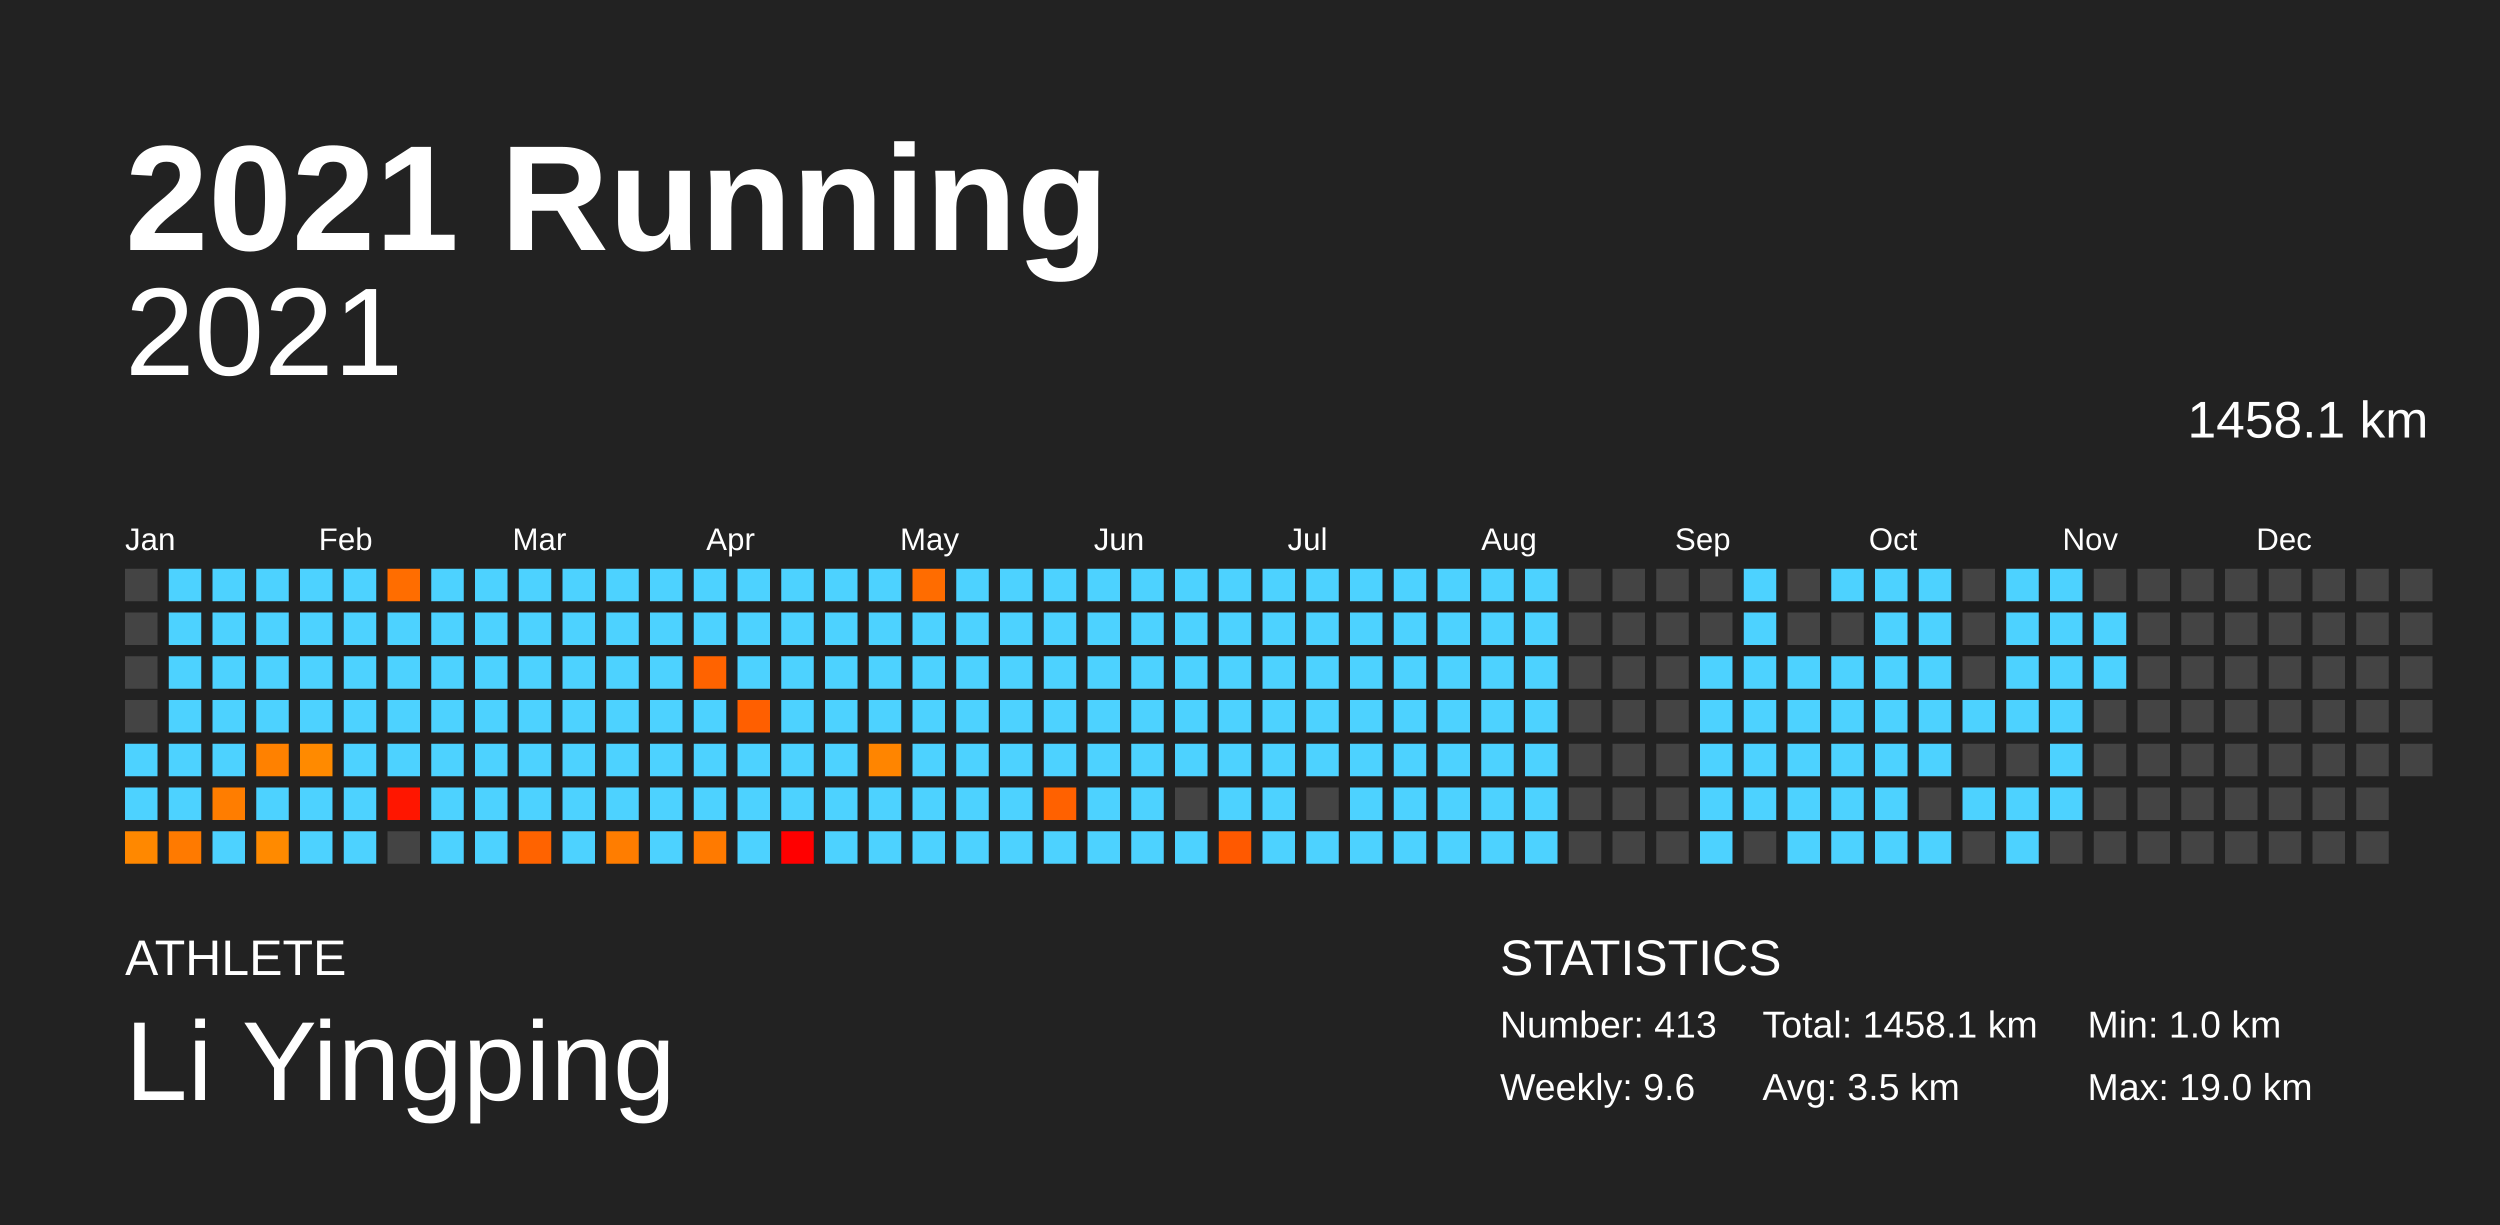
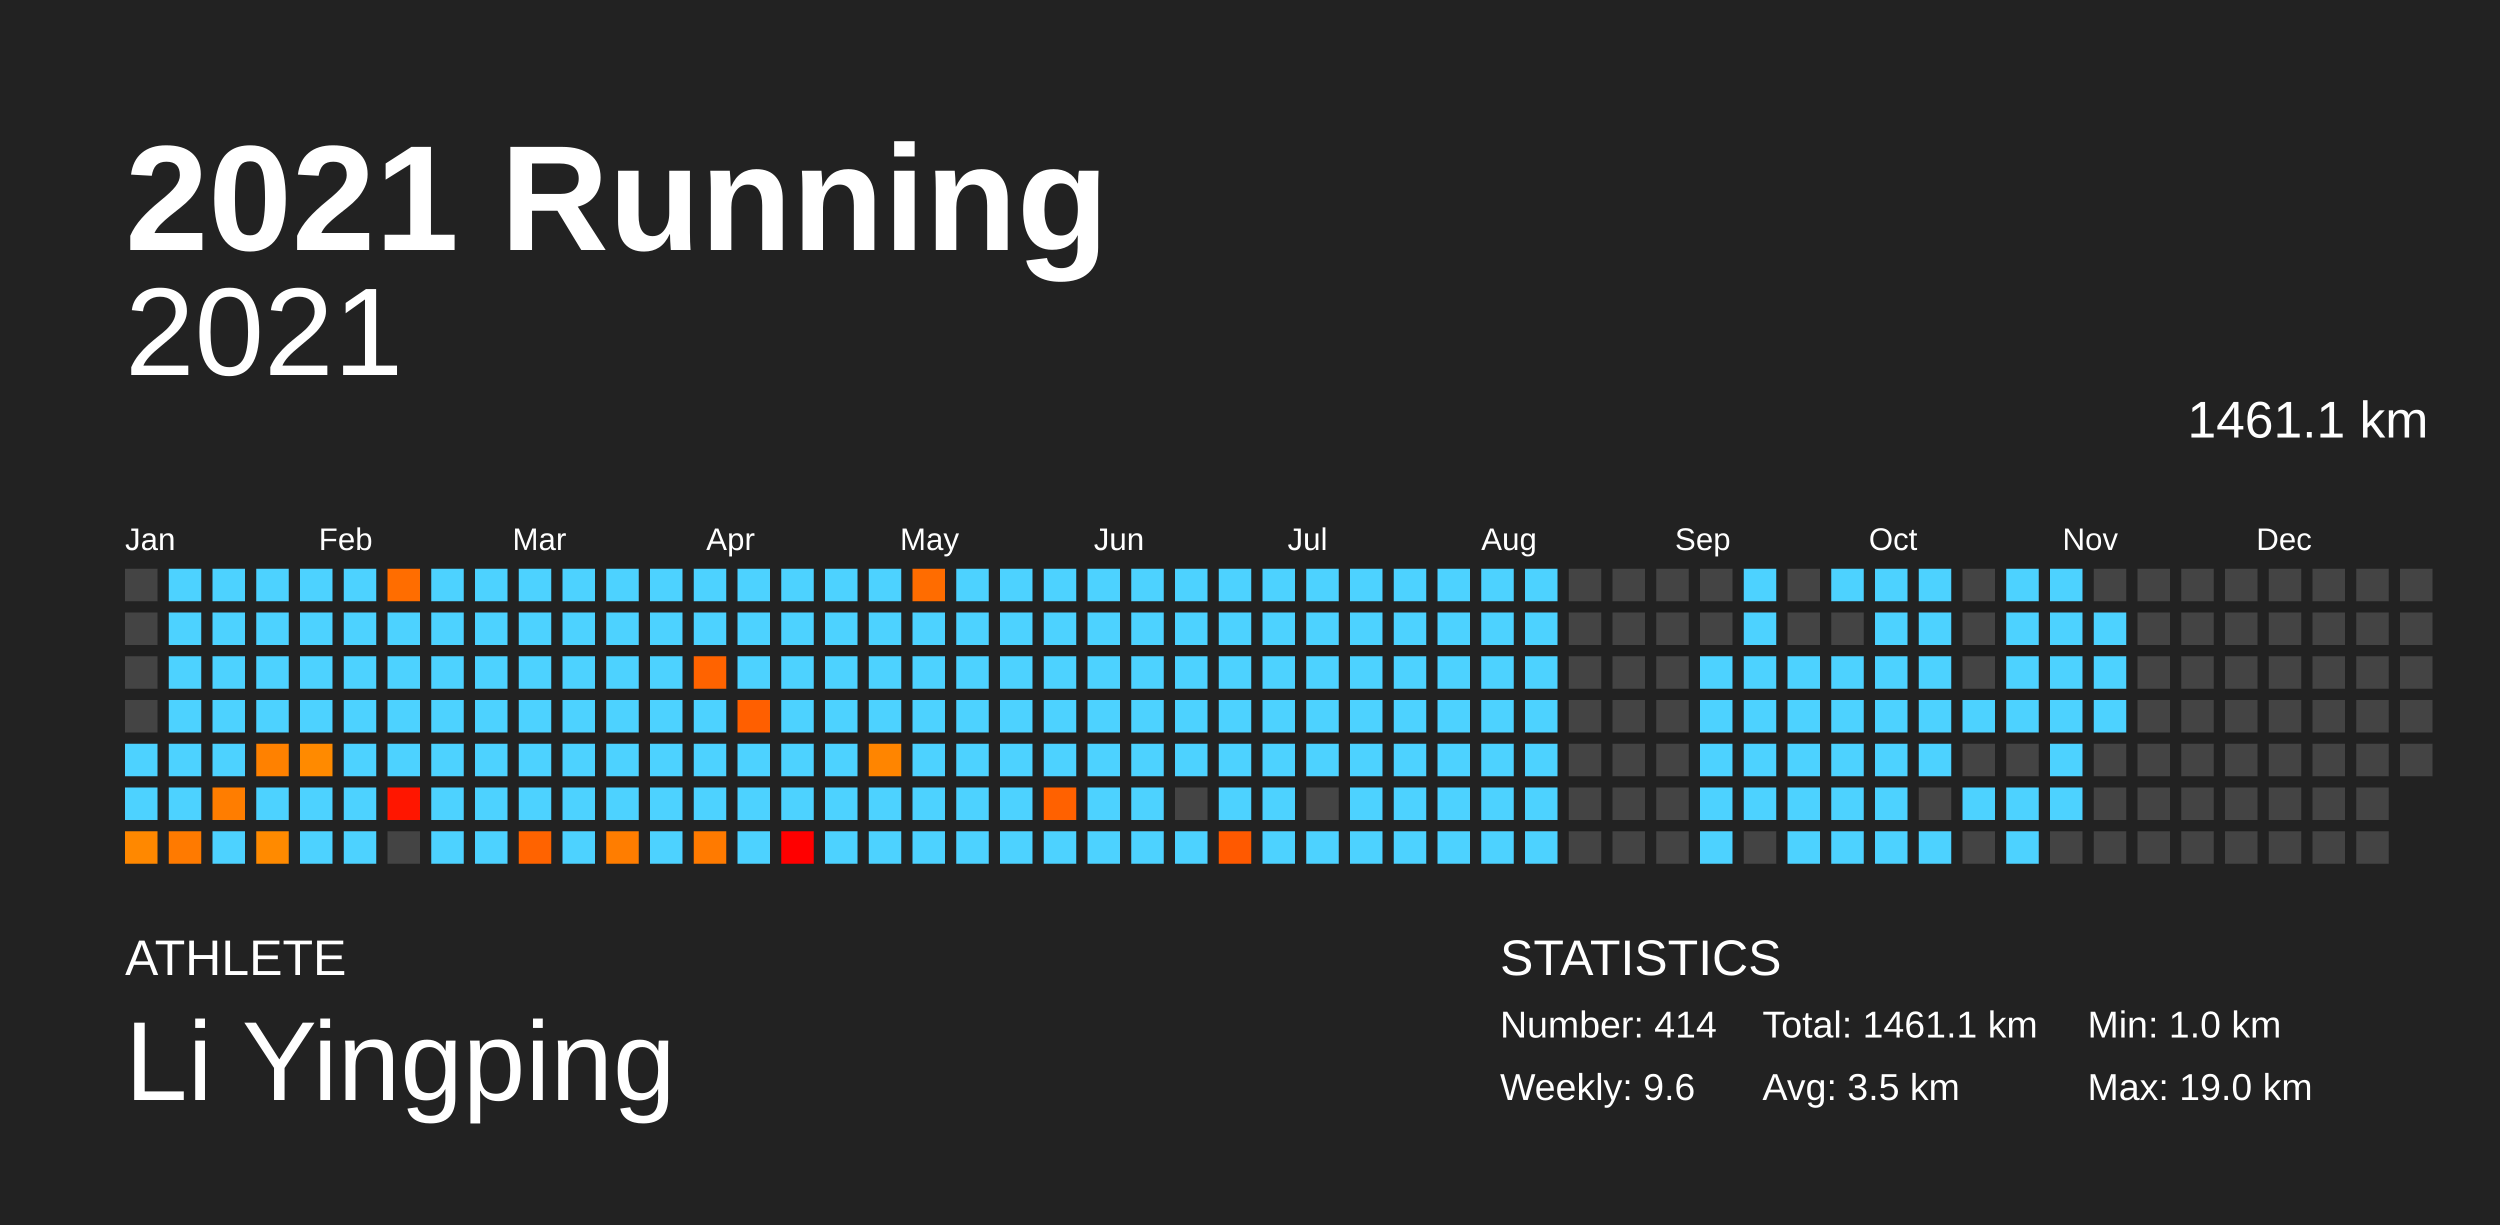
<svg xmlns="http://www.w3.org/2000/svg" baseProfile="full" height="98mm" version="1.1" viewBox="0,0,200,98" width="200mm">
  <defs />
  <rect fill="#222222" height="98" width="200" x="0" y="0" />
  <text fill="#FFFFFF" style="font-size:12px; font-family:Arial; font-weight:bold;" x="10" y="20">2021 Running</text>
  <text fill="#FFFFFF" style="font-size:4px; font-family:Arial" x="10" y="78">ATHLETE</text>
  <text fill="#FFFFFF" style="font-size:9px; font-family:Arial" x="10" y="88">Li Yingping</text>
  <text fill="#FFFFFF" style="font-size:4px; font-family:Arial" x="120" y="78">STATISTICS</text>
-   <text fill="#FFFFFF" style="font-size:3px; font-family:Arial" x="120" y="83">Number: 413</text>
+   <text fill="#FFFFFF" style="font-size:3px; font-family:Arial" x="120" y="83">Number: 414</text>
  <text fill="#FFFFFF" style="font-size:3px; font-family:Arial" x="120" y="88">Weekly: 9.6</text>
-   <text fill="#FFFFFF" style="font-size:3px; font-family:Arial" x="141" y="83">Total: 1458.1 km</text>
+   <text fill="#FFFFFF" style="font-size:3px; font-family:Arial" x="141" y="83">Total: 1461.1 km</text>
  <text fill="#FFFFFF" style="font-size:3px; font-family:Arial" x="141" y="88">Avg: 3.5 km</text>
  <text fill="#FFFFFF" style="font-size:3px; font-family:Arial" x="167" y="83">Min: 1.0 km</text>
  <text fill="#FFFFFF" style="font-size:3px; font-family:Arial" x="167" y="88">Max: 19.0 km</text>
  <text alignment-baseline="hanging" fill="#FFFFFF" style="font-size:10.0px; font-family:Arial;" x="10" y="30">2021</text>
-   <text alignment-baseline="hanging" fill="#FFFFFF" style="font-size:4.125px; font-family:Arial;" x="175" y="35">1458.1 km</text>
+   <text alignment-baseline="hanging" fill="#FFFFFF" style="font-size:4.125px; font-family:Arial;" x="175" y="35">1461.1 km</text>
  <text fill="#FFFFFF" style="font-size:2.5px; font-family:Arial" x="10.0" y="44">Jan</text>
  <text fill="#FFFFFF" style="font-size:2.5px; font-family:Arial" x="25.5" y="44">Feb</text>
  <text fill="#FFFFFF" style="font-size:2.5px; font-family:Arial" x="41.0" y="44">Mar</text>
  <text fill="#FFFFFF" style="font-size:2.5px; font-family:Arial" x="56.5" y="44">Apr</text>
  <text fill="#FFFFFF" style="font-size:2.5px; font-family:Arial" x="72.0" y="44">May</text>
  <text fill="#FFFFFF" style="font-size:2.5px; font-family:Arial" x="87.5" y="44">Jun</text>
  <text fill="#FFFFFF" style="font-size:2.5px; font-family:Arial" x="103.0" y="44">Jul</text>
  <text fill="#FFFFFF" style="font-size:2.5px; font-family:Arial" x="118.5" y="44">Aug</text>
  <text fill="#FFFFFF" style="font-size:2.5px; font-family:Arial" x="134.0" y="44">Sep</text>
  <text fill="#FFFFFF" style="font-size:2.5px; font-family:Arial" x="149.5" y="44">Oct</text>
  <text fill="#FFFFFF" style="font-size:2.5px; font-family:Arial" x="165.0" y="44">Nov</text>
  <text fill="#FFFFFF" style="font-size:2.5px; font-family:Arial" x="180.5" y="44">Dec</text>
  <rect fill="#444444" height="2.6" width="2.6" x="10.0" y="45.5" />
  <rect fill="#444444" height="2.6" width="2.6" x="10.0" y="49.0" />
  <rect fill="#444444" height="2.6" width="2.6" x="10.0" y="52.5" />
  <rect fill="#444444" height="2.6" width="2.6" x="10.0" y="56.0" />
  <rect fill="#4dd2ff" height="2.6" width="2.6" x="10.0" y="59.5" />
  <rect fill="#4dd2ff" height="2.6" width="2.6" x="10.0" y="63.0" />
  <rect fill="#ff8800" height="2.6" width="2.6" x="10.0" y="66.5" />
  <rect fill="#4dd2ff" height="2.6" width="2.6" x="13.5" y="45.5" />
  <rect fill="#4dd2ff" height="2.6" width="2.6" x="13.5" y="49.0" />
  <rect fill="#4dd2ff" height="2.6" width="2.6" x="13.5" y="52.5" />
  <rect fill="#4dd2ff" height="2.6" width="2.6" x="13.5" y="56.0" />
  <rect fill="#4dd2ff" height="2.6" width="2.6" x="13.5" y="59.5" />
  <rect fill="#4dd2ff" height="2.6" width="2.6" x="13.5" y="63.0" />
  <rect fill="#ff7a00" height="2.6" width="2.6" x="13.5" y="66.5" />
  <rect fill="#4dd2ff" height="2.6" width="2.6" x="17.0" y="45.5" />
  <rect fill="#4dd2ff" height="2.6" width="2.6" x="17.0" y="49.0" />
  <rect fill="#4dd2ff" height="2.6" width="2.6" x="17.0" y="52.5" />
  <rect fill="#4dd2ff" height="2.6" width="2.6" x="17.0" y="56.0" />
  <rect fill="#4dd2ff" height="2.6" width="2.6" x="17.0" y="59.5" />
  <rect fill="#ff7d00" height="2.6" width="2.6" x="17.0" y="63.0" />
  <rect fill="#4dd2ff" height="2.6" width="2.6" x="17.0" y="66.5" />
  <rect fill="#4dd2ff" height="2.6" width="2.6" x="20.5" y="45.5" />
  <rect fill="#4dd2ff" height="2.6" width="2.6" x="20.5" y="49.0" />
  <rect fill="#4dd2ff" height="2.6" width="2.6" x="20.5" y="52.5" />
  <rect fill="#4dd2ff" height="2.6" width="2.6" x="20.5" y="56.0" />
  <rect fill="#ff8100" height="2.6" width="2.6" x="20.5" y="59.5" />
  <rect fill="#4dd2ff" height="2.6" width="2.6" x="20.5" y="63.0" />
  <rect fill="#ff8a00" height="2.6" width="2.6" x="20.5" y="66.5" />
  <rect fill="#4dd2ff" height="2.6" width="2.6" x="24.0" y="45.5" />
  <rect fill="#4dd2ff" height="2.6" width="2.6" x="24.0" y="49.0" />
  <rect fill="#4dd2ff" height="2.6" width="2.6" x="24.0" y="52.5" />
  <rect fill="#4dd2ff" height="2.6" width="2.6" x="24.0" y="56.0" />
  <rect fill="#ff8a00" height="2.6" width="2.6" x="24.0" y="59.5" />
  <rect fill="#4dd2ff" height="2.6" width="2.6" x="24.0" y="63.0" />
  <rect fill="#4dd2ff" height="2.6" width="2.6" x="24.0" y="66.5" />
  <rect fill="#4dd2ff" height="2.6" width="2.6" x="27.5" y="45.5" />
  <rect fill="#4dd2ff" height="2.6" width="2.6" x="27.5" y="49.0" />
  <rect fill="#4dd2ff" height="2.6" width="2.6" x="27.5" y="52.5" />
  <rect fill="#4dd2ff" height="2.6" width="2.6" x="27.5" y="56.0" />
  <rect fill="#4dd2ff" height="2.6" width="2.6" x="27.5" y="59.5" />
  <rect fill="#4dd2ff" height="2.6" width="2.6" x="27.5" y="63.0" />
  <rect fill="#4dd2ff" height="2.6" width="2.6" x="27.5" y="66.5" />
  <rect fill="#ff6d00" height="2.6" width="2.6" x="31.0" y="45.5" />
  <rect fill="#4dd2ff" height="2.6" width="2.6" x="31.0" y="49.0" />
  <rect fill="#4dd2ff" height="2.6" width="2.6" x="31.0" y="52.5" />
  <rect fill="#4dd2ff" height="2.6" width="2.6" x="31.0" y="56.0" />
  <rect fill="#4dd2ff" height="2.6" width="2.6" x="31.0" y="59.5" />
  <rect fill="#ff1600" height="2.6" width="2.6" x="31.0" y="63.0" />
  <rect fill="#444444" height="2.6" width="2.6" x="31.0" y="66.5" />
  <rect fill="#4dd2ff" height="2.6" width="2.6" x="34.5" y="45.5" />
  <rect fill="#4dd2ff" height="2.6" width="2.6" x="34.5" y="49.0" />
  <rect fill="#4dd2ff" height="2.6" width="2.6" x="34.5" y="52.5" />
  <rect fill="#4dd2ff" height="2.6" width="2.6" x="34.5" y="56.0" />
  <rect fill="#4dd2ff" height="2.6" width="2.6" x="34.5" y="59.5" />
  <rect fill="#4dd2ff" height="2.6" width="2.6" x="34.5" y="63.0" />
  <rect fill="#4dd2ff" height="2.6" width="2.6" x="34.5" y="66.5" />
  <rect fill="#4dd2ff" height="2.6" width="2.6" x="38.0" y="45.5" />
  <rect fill="#4dd2ff" height="2.6" width="2.6" x="38.0" y="49.0" />
  <rect fill="#4dd2ff" height="2.6" width="2.6" x="38.0" y="52.5" />
  <rect fill="#4dd2ff" height="2.6" width="2.6" x="38.0" y="56.0" />
  <rect fill="#4dd2ff" height="2.6" width="2.6" x="38.0" y="59.5" />
  <rect fill="#4dd2ff" height="2.6" width="2.6" x="38.0" y="63.0" />
  <rect fill="#4dd2ff" height="2.6" width="2.6" x="38.0" y="66.5" />
  <rect fill="#4dd2ff" height="2.6" width="2.6" x="41.5" y="45.5" />
  <rect fill="#4dd2ff" height="2.6" width="2.6" x="41.5" y="49.0" />
  <rect fill="#4dd2ff" height="2.6" width="2.6" x="41.5" y="52.5" />
  <rect fill="#4dd2ff" height="2.6" width="2.6" x="41.5" y="56.0" />
  <rect fill="#4dd2ff" height="2.6" width="2.6" x="41.5" y="59.5" />
  <rect fill="#4dd2ff" height="2.6" width="2.6" x="41.5" y="63.0" />
  <rect fill="#ff6300" height="2.6" width="2.6" x="41.5" y="66.5" />
  <rect fill="#4dd2ff" height="2.6" width="2.6" x="45.0" y="45.5" />
  <rect fill="#4dd2ff" height="2.6" width="2.6" x="45.0" y="49.0" />
  <rect fill="#4dd2ff" height="2.6" width="2.6" x="45.0" y="52.5" />
  <rect fill="#4dd2ff" height="2.6" width="2.6" x="45.0" y="56.0" />
  <rect fill="#4dd2ff" height="2.6" width="2.6" x="45.0" y="59.5" />
  <rect fill="#4dd2ff" height="2.6" width="2.6" x="45.0" y="63.0" />
  <rect fill="#4dd2ff" height="2.6" width="2.6" x="45.0" y="66.5" />
  <rect fill="#4dd2ff" height="2.6" width="2.6" x="48.5" y="45.5" />
  <rect fill="#4dd2ff" height="2.6" width="2.6" x="48.5" y="49.0" />
  <rect fill="#4dd2ff" height="2.6" width="2.6" x="48.5" y="52.5" />
  <rect fill="#4dd2ff" height="2.6" width="2.6" x="48.5" y="56.0" />
  <rect fill="#4dd2ff" height="2.6" width="2.6" x="48.5" y="59.5" />
  <rect fill="#4dd2ff" height="2.6" width="2.6" x="48.5" y="63.0" />
  <rect fill="#ff7d00" height="2.6" width="2.6" x="48.5" y="66.5" />
  <rect fill="#4dd2ff" height="2.6" width="2.6" x="52.0" y="45.5" />
  <rect fill="#4dd2ff" height="2.6" width="2.6" x="52.0" y="49.0" />
  <rect fill="#4dd2ff" height="2.6" width="2.6" x="52.0" y="52.5" />
  <rect fill="#4dd2ff" height="2.6" width="2.6" x="52.0" y="56.0" />
  <rect fill="#4dd2ff" height="2.6" width="2.6" x="52.0" y="59.5" />
  <rect fill="#4dd2ff" height="2.6" width="2.6" x="52.0" y="63.0" />
  <rect fill="#4dd2ff" height="2.6" width="2.6" x="52.0" y="66.5" />
  <rect fill="#4dd2ff" height="2.6" width="2.6" x="55.5" y="45.5" />
  <rect fill="#4dd2ff" height="2.6" width="2.6" x="55.5" y="49.0" />
  <rect fill="#ff6300" height="2.6" width="2.6" x="55.5" y="52.5" />
  <rect fill="#4dd2ff" height="2.6" width="2.6" x="55.5" y="56.0" />
  <rect fill="#4dd2ff" height="2.6" width="2.6" x="55.5" y="59.5" />
  <rect fill="#4dd2ff" height="2.6" width="2.6" x="55.5" y="63.0" />
  <rect fill="#ff7a00" height="2.6" width="2.6" x="55.5" y="66.5" />
  <rect fill="#4dd2ff" height="2.6" width="2.6" x="59.0" y="45.5" />
  <rect fill="#4dd2ff" height="2.6" width="2.6" x="59.0" y="49.0" />
  <rect fill="#4dd2ff" height="2.6" width="2.6" x="59.0" y="52.5" />
  <rect fill="#ff5f00" height="2.6" width="2.6" x="59.0" y="56.0" />
  <rect fill="#4dd2ff" height="2.6" width="2.6" x="59.0" y="59.5" />
  <rect fill="#4dd2ff" height="2.6" width="2.6" x="59.0" y="63.0" />
  <rect fill="#4dd2ff" height="2.6" width="2.6" x="59.0" y="66.5" />
  <rect fill="#4dd2ff" height="2.6" width="2.6" x="62.5" y="45.5" />
  <rect fill="#4dd2ff" height="2.6" width="2.6" x="62.5" y="49.0" />
  <rect fill="#4dd2ff" height="2.6" width="2.6" x="62.5" y="52.5" />
  <rect fill="#4dd2ff" height="2.6" width="2.6" x="62.5" y="56.0" />
  <rect fill="#4dd2ff" height="2.6" width="2.6" x="62.5" y="59.5" />
  <rect fill="#4dd2ff" height="2.6" width="2.6" x="62.5" y="63.0" />
  <rect fill="red" height="2.6" width="2.6" x="62.5" y="66.5" />
  <rect fill="#4dd2ff" height="2.6" width="2.6" x="66.0" y="45.5" />
  <rect fill="#4dd2ff" height="2.6" width="2.6" x="66.0" y="49.0" />
  <rect fill="#4dd2ff" height="2.6" width="2.6" x="66.0" y="52.5" />
  <rect fill="#4dd2ff" height="2.6" width="2.6" x="66.0" y="56.0" />
  <rect fill="#4dd2ff" height="2.6" width="2.6" x="66.0" y="59.5" />
  <rect fill="#4dd2ff" height="2.6" width="2.6" x="66.0" y="63.0" />
  <rect fill="#4dd2ff" height="2.6" width="2.6" x="66.0" y="66.5" />
  <rect fill="#4dd2ff" height="2.6" width="2.6" x="69.5" y="45.5" />
  <rect fill="#4dd2ff" height="2.6" width="2.6" x="69.5" y="49.0" />
  <rect fill="#4dd2ff" height="2.6" width="2.6" x="69.5" y="52.5" />
  <rect fill="#4dd2ff" height="2.6" width="2.6" x="69.5" y="56.0" />
  <rect fill="#ff8500" height="2.6" width="2.6" x="69.5" y="59.5" />
  <rect fill="#4dd2ff" height="2.6" width="2.6" x="69.5" y="63.0" />
  <rect fill="#4dd2ff" height="2.6" width="2.6" x="69.5" y="66.5" />
  <rect fill="#ff6c00" height="2.6" width="2.6" x="73.0" y="45.5" />
  <rect fill="#4dd2ff" height="2.6" width="2.6" x="73.0" y="49.0" />
  <rect fill="#4dd2ff" height="2.6" width="2.6" x="73.0" y="52.5" />
  <rect fill="#4dd2ff" height="2.6" width="2.6" x="73.0" y="56.0" />
  <rect fill="#4dd2ff" height="2.6" width="2.6" x="73.0" y="59.5" />
  <rect fill="#4dd2ff" height="2.6" width="2.6" x="73.0" y="63.0" />
  <rect fill="#4dd2ff" height="2.6" width="2.6" x="73.0" y="66.5" />
  <rect fill="#4dd2ff" height="2.6" width="2.6" x="76.5" y="45.5" />
  <rect fill="#4dd2ff" height="2.6" width="2.6" x="76.5" y="49.0" />
  <rect fill="#4dd2ff" height="2.6" width="2.6" x="76.5" y="52.5" />
  <rect fill="#4dd2ff" height="2.6" width="2.6" x="76.5" y="56.0" />
  <rect fill="#4dd2ff" height="2.6" width="2.6" x="76.5" y="59.5" />
  <rect fill="#4dd2ff" height="2.6" width="2.6" x="76.5" y="63.0" />
  <rect fill="#4dd2ff" height="2.6" width="2.6" x="76.5" y="66.5" />
  <rect fill="#4dd2ff" height="2.6" width="2.6" x="80.0" y="45.5" />
  <rect fill="#4dd2ff" height="2.6" width="2.6" x="80.0" y="49.0" />
  <rect fill="#4dd2ff" height="2.6" width="2.6" x="80.0" y="52.5" />
  <rect fill="#4dd2ff" height="2.6" width="2.6" x="80.0" y="56.0" />
  <rect fill="#4dd2ff" height="2.6" width="2.6" x="80.0" y="59.5" />
  <rect fill="#4dd2ff" height="2.6" width="2.6" x="80.0" y="63.0" />
  <rect fill="#4dd2ff" height="2.6" width="2.6" x="80.0" y="66.5" />
  <rect fill="#4dd2ff" height="2.6" width="2.6" x="83.5" y="45.5" />
  <rect fill="#4dd2ff" height="2.6" width="2.6" x="83.5" y="49.0" />
  <rect fill="#4dd2ff" height="2.6" width="2.6" x="83.5" y="52.5" />
  <rect fill="#4dd2ff" height="2.6" width="2.6" x="83.5" y="56.0" />
  <rect fill="#4dd2ff" height="2.6" width="2.6" x="83.5" y="59.5" />
  <rect fill="#ff6100" height="2.6" width="2.6" x="83.5" y="63.0" />
  <rect fill="#4dd2ff" height="2.6" width="2.6" x="83.5" y="66.5" />
  <rect fill="#4dd2ff" height="2.6" width="2.6" x="87.0" y="45.5" />
  <rect fill="#4dd2ff" height="2.6" width="2.6" x="87.0" y="49.0" />
  <rect fill="#4dd2ff" height="2.6" width="2.6" x="87.0" y="52.5" />
  <rect fill="#4dd2ff" height="2.6" width="2.6" x="87.0" y="56.0" />
  <rect fill="#4dd2ff" height="2.6" width="2.6" x="87.0" y="59.5" />
  <rect fill="#4dd2ff" height="2.6" width="2.6" x="87.0" y="63.0" />
  <rect fill="#4dd2ff" height="2.6" width="2.6" x="87.0" y="66.5" />
  <rect fill="#4dd2ff" height="2.6" width="2.6" x="90.5" y="45.5" />
  <rect fill="#4dd2ff" height="2.6" width="2.6" x="90.5" y="49.0" />
  <rect fill="#4dd2ff" height="2.6" width="2.6" x="90.5" y="52.5" />
  <rect fill="#4dd2ff" height="2.6" width="2.6" x="90.5" y="56.0" />
  <rect fill="#4dd2ff" height="2.6" width="2.6" x="90.5" y="59.5" />
  <rect fill="#4dd2ff" height="2.6" width="2.6" x="90.5" y="63.0" />
  <rect fill="#4dd2ff" height="2.6" width="2.6" x="90.5" y="66.5" />
  <rect fill="#4dd2ff" height="2.6" width="2.6" x="94.0" y="45.5" />
  <rect fill="#4dd2ff" height="2.6" width="2.6" x="94.0" y="49.0" />
  <rect fill="#4dd2ff" height="2.6" width="2.6" x="94.0" y="52.5" />
  <rect fill="#4dd2ff" height="2.6" width="2.6" x="94.0" y="56.0" />
  <rect fill="#4dd2ff" height="2.6" width="2.6" x="94.0" y="59.5" />
  <rect fill="#444444" height="2.6" width="2.6" x="94.0" y="63.0" />
  <rect fill="#4dd2ff" height="2.6" width="2.6" x="94.0" y="66.5" />
  <rect fill="#4dd2ff" height="2.6" width="2.6" x="97.5" y="45.5" />
  <rect fill="#4dd2ff" height="2.6" width="2.6" x="97.5" y="49.0" />
  <rect fill="#4dd2ff" height="2.6" width="2.6" x="97.5" y="52.5" />
  <rect fill="#4dd2ff" height="2.6" width="2.6" x="97.5" y="56.0" />
  <rect fill="#4dd2ff" height="2.6" width="2.6" x="97.5" y="59.5" />
  <rect fill="#4dd2ff" height="2.6" width="2.6" x="97.5" y="63.0" />
  <rect fill="#ff5900" height="2.6" width="2.6" x="97.5" y="66.5" />
  <rect fill="#4dd2ff" height="2.6" width="2.6" x="101.0" y="45.5" />
  <rect fill="#4dd2ff" height="2.6" width="2.6" x="101.0" y="49.0" />
  <rect fill="#4dd2ff" height="2.6" width="2.6" x="101.0" y="52.5" />
  <rect fill="#4dd2ff" height="2.6" width="2.6" x="101.0" y="56.0" />
  <rect fill="#4dd2ff" height="2.6" width="2.6" x="101.0" y="59.5" />
  <rect fill="#4dd2ff" height="2.6" width="2.6" x="101.0" y="63.0" />
  <rect fill="#4dd2ff" height="2.6" width="2.6" x="101.0" y="66.5" />
  <rect fill="#4dd2ff" height="2.6" width="2.6" x="104.5" y="45.5" />
  <rect fill="#4dd2ff" height="2.6" width="2.6" x="104.5" y="49.0" />
  <rect fill="#4dd2ff" height="2.6" width="2.6" x="104.5" y="52.5" />
  <rect fill="#4dd2ff" height="2.6" width="2.6" x="104.5" y="56.0" />
  <rect fill="#4dd2ff" height="2.6" width="2.6" x="104.5" y="59.5" />
  <rect fill="#444444" height="2.6" width="2.6" x="104.5" y="63.0" />
  <rect fill="#4dd2ff" height="2.6" width="2.6" x="104.5" y="66.5" />
  <rect fill="#4dd2ff" height="2.6" width="2.6" x="108.0" y="45.5" />
  <rect fill="#4dd2ff" height="2.6" width="2.6" x="108.0" y="49.0" />
  <rect fill="#4dd2ff" height="2.6" width="2.6" x="108.0" y="52.5" />
  <rect fill="#4dd2ff" height="2.6" width="2.6" x="108.0" y="56.0" />
  <rect fill="#4dd2ff" height="2.6" width="2.6" x="108.0" y="59.5" />
  <rect fill="#4dd2ff" height="2.6" width="2.6" x="108.0" y="63.0" />
  <rect fill="#4dd2ff" height="2.6" width="2.6" x="108.0" y="66.5" />
  <rect fill="#4dd2ff" height="2.6" width="2.6" x="111.5" y="45.5" />
  <rect fill="#4dd2ff" height="2.6" width="2.6" x="111.5" y="49.0" />
  <rect fill="#4dd2ff" height="2.6" width="2.6" x="111.5" y="52.5" />
  <rect fill="#4dd2ff" height="2.6" width="2.6" x="111.5" y="56.0" />
  <rect fill="#4dd2ff" height="2.6" width="2.6" x="111.5" y="59.5" />
  <rect fill="#4dd2ff" height="2.6" width="2.6" x="111.5" y="63.0" />
  <rect fill="#4dd2ff" height="2.6" width="2.6" x="111.5" y="66.5" />
  <rect fill="#4dd2ff" height="2.6" width="2.6" x="115.0" y="45.5" />
  <rect fill="#4dd2ff" height="2.6" width="2.6" x="115.0" y="49.0" />
  <rect fill="#4dd2ff" height="2.6" width="2.6" x="115.0" y="52.5" />
  <rect fill="#4dd2ff" height="2.6" width="2.6" x="115.0" y="56.0" />
  <rect fill="#4dd2ff" height="2.6" width="2.6" x="115.0" y="59.5" />
  <rect fill="#4dd2ff" height="2.6" width="2.6" x="115.0" y="63.0" />
  <rect fill="#4dd2ff" height="2.6" width="2.6" x="115.0" y="66.5" />
  <rect fill="#4dd2ff" height="2.6" width="2.6" x="118.5" y="45.5" />
  <rect fill="#4dd2ff" height="2.6" width="2.6" x="118.5" y="49.0" />
  <rect fill="#4dd2ff" height="2.6" width="2.6" x="118.5" y="52.5" />
  <rect fill="#4dd2ff" height="2.6" width="2.6" x="118.5" y="56.0" />
  <rect fill="#4dd2ff" height="2.6" width="2.6" x="118.5" y="59.5" />
  <rect fill="#4dd2ff" height="2.6" width="2.6" x="118.5" y="63.0" />
  <rect fill="#4dd2ff" height="2.6" width="2.6" x="118.5" y="66.5" />
  <rect fill="#4dd2ff" height="2.6" width="2.6" x="122.0" y="45.5" />
  <rect fill="#4dd2ff" height="2.6" width="2.6" x="122.0" y="49.0" />
  <rect fill="#4dd2ff" height="2.6" width="2.6" x="122.0" y="52.5" />
  <rect fill="#4dd2ff" height="2.6" width="2.6" x="122.0" y="56.0" />
  <rect fill="#4dd2ff" height="2.6" width="2.6" x="122.0" y="59.5" />
  <rect fill="#4dd2ff" height="2.6" width="2.6" x="122.0" y="63.0" />
  <rect fill="#4dd2ff" height="2.6" width="2.6" x="122.0" y="66.5" />
  <rect fill="#444444" height="2.6" width="2.6" x="125.5" y="45.5" />
  <rect fill="#444444" height="2.6" width="2.6" x="125.5" y="49.0" />
  <rect fill="#444444" height="2.6" width="2.6" x="125.5" y="52.5" />
  <rect fill="#444444" height="2.6" width="2.6" x="125.5" y="56.0" />
  <rect fill="#444444" height="2.6" width="2.6" x="125.5" y="59.5" />
  <rect fill="#444444" height="2.6" width="2.6" x="125.5" y="63.0" />
  <rect fill="#444444" height="2.6" width="2.6" x="125.5" y="66.5" />
  <rect fill="#444444" height="2.6" width="2.6" x="129.0" y="45.5" />
  <rect fill="#444444" height="2.6" width="2.6" x="129.0" y="49.0" />
  <rect fill="#444444" height="2.6" width="2.6" x="129.0" y="52.5" />
  <rect fill="#444444" height="2.6" width="2.6" x="129.0" y="56.0" />
  <rect fill="#444444" height="2.6" width="2.6" x="129.0" y="59.5" />
  <rect fill="#444444" height="2.6" width="2.6" x="129.0" y="63.0" />
  <rect fill="#444444" height="2.6" width="2.6" x="129.0" y="66.5" />
  <rect fill="#444444" height="2.6" width="2.6" x="132.5" y="45.5" />
  <rect fill="#444444" height="2.6" width="2.6" x="132.5" y="49.0" />
  <rect fill="#444444" height="2.6" width="2.6" x="132.5" y="52.5" />
  <rect fill="#444444" height="2.6" width="2.6" x="132.5" y="56.0" />
  <rect fill="#444444" height="2.6" width="2.6" x="132.5" y="59.5" />
  <rect fill="#444444" height="2.6" width="2.6" x="132.5" y="63.0" />
  <rect fill="#444444" height="2.6" width="2.6" x="132.5" y="66.5" />
  <rect fill="#444444" height="2.6" width="2.6" x="136.0" y="45.5" />
  <rect fill="#444444" height="2.6" width="2.6" x="136.0" y="49.0" />
  <rect fill="#4dd2ff" height="2.6" width="2.6" x="136.0" y="52.5" />
  <rect fill="#4dd2ff" height="2.6" width="2.6" x="136.0" y="56.0" />
  <rect fill="#4dd2ff" height="2.6" width="2.6" x="136.0" y="59.5" />
  <rect fill="#4dd2ff" height="2.6" width="2.6" x="136.0" y="63.0" />
  <rect fill="#4dd2ff" height="2.6" width="2.6" x="136.0" y="66.5" />
  <rect fill="#4dd2ff" height="2.6" width="2.6" x="139.5" y="45.5" />
  <rect fill="#4dd2ff" height="2.6" width="2.6" x="139.5" y="49.0" />
  <rect fill="#4dd2ff" height="2.6" width="2.6" x="139.5" y="52.5" />
  <rect fill="#4dd2ff" height="2.6" width="2.6" x="139.5" y="56.0" />
  <rect fill="#4dd2ff" height="2.6" width="2.6" x="139.5" y="59.5" />
  <rect fill="#4dd2ff" height="2.6" width="2.6" x="139.5" y="63.0" />
  <rect fill="#444444" height="2.6" width="2.6" x="139.5" y="66.5" />
  <rect fill="#444444" height="2.6" width="2.6" x="143.0" y="45.5" />
  <rect fill="#444444" height="2.6" width="2.6" x="143.0" y="49.0" />
  <rect fill="#4dd2ff" height="2.6" width="2.6" x="143.0" y="52.5" />
  <rect fill="#4dd2ff" height="2.6" width="2.6" x="143.0" y="56.0" />
  <rect fill="#4dd2ff" height="2.6" width="2.6" x="143.0" y="59.5" />
  <rect fill="#4dd2ff" height="2.6" width="2.6" x="143.0" y="63.0" />
  <rect fill="#4dd2ff" height="2.6" width="2.6" x="143.0" y="66.5" />
  <rect fill="#4dd2ff" height="2.6" width="2.6" x="146.5" y="45.5" />
  <rect fill="#444444" height="2.6" width="2.6" x="146.5" y="49.0" />
  <rect fill="#4dd2ff" height="2.6" width="2.6" x="146.5" y="52.5" />
  <rect fill="#4dd2ff" height="2.6" width="2.6" x="146.5" y="56.0" />
  <rect fill="#4dd2ff" height="2.6" width="2.6" x="146.5" y="59.5" />
  <rect fill="#4dd2ff" height="2.6" width="2.6" x="146.5" y="63.0" />
  <rect fill="#4dd2ff" height="2.6" width="2.6" x="146.5" y="66.5" />
  <rect fill="#4dd2ff" height="2.6" width="2.6" x="150.0" y="45.5" />
  <rect fill="#4dd2ff" height="2.6" width="2.6" x="150.0" y="49.0" />
  <rect fill="#4dd2ff" height="2.6" width="2.6" x="150.0" y="52.5" />
  <rect fill="#4dd2ff" height="2.6" width="2.6" x="150.0" y="56.0" />
  <rect fill="#4dd2ff" height="2.6" width="2.6" x="150.0" y="59.5" />
  <rect fill="#4dd2ff" height="2.6" width="2.6" x="150.0" y="63.0" />
  <rect fill="#4dd2ff" height="2.6" width="2.6" x="150.0" y="66.5" />
  <rect fill="#4dd2ff" height="2.6" width="2.6" x="153.5" y="45.5" />
  <rect fill="#4dd2ff" height="2.6" width="2.6" x="153.5" y="49.0" />
  <rect fill="#4dd2ff" height="2.6" width="2.6" x="153.5" y="52.5" />
  <rect fill="#4dd2ff" height="2.6" width="2.6" x="153.5" y="56.0" />
  <rect fill="#4dd2ff" height="2.6" width="2.6" x="153.5" y="59.5" />
  <rect fill="#444444" height="2.6" width="2.6" x="153.5" y="63.0" />
  <rect fill="#4dd2ff" height="2.6" width="2.6" x="153.5" y="66.5" />
  <rect fill="#444444" height="2.6" width="2.6" x="157.0" y="45.5" />
  <rect fill="#444444" height="2.6" width="2.6" x="157.0" y="49.0" />
  <rect fill="#444444" height="2.6" width="2.6" x="157.0" y="52.5" />
  <rect fill="#4dd2ff" height="2.6" width="2.6" x="157.0" y="56.0" />
  <rect fill="#444444" height="2.6" width="2.6" x="157.0" y="59.5" />
  <rect fill="#4dd2ff" height="2.6" width="2.6" x="157.0" y="63.0" />
  <rect fill="#444444" height="2.6" width="2.6" x="157.0" y="66.5" />
  <rect fill="#4dd2ff" height="2.6" width="2.6" x="160.5" y="45.5" />
  <rect fill="#4dd2ff" height="2.6" width="2.6" x="160.5" y="49.0" />
  <rect fill="#4dd2ff" height="2.6" width="2.6" x="160.5" y="52.5" />
  <rect fill="#4dd2ff" height="2.6" width="2.6" x="160.5" y="56.0" />
  <rect fill="#444444" height="2.6" width="2.6" x="160.5" y="59.5" />
  <rect fill="#4dd2ff" height="2.6" width="2.6" x="160.5" y="63.0" />
  <rect fill="#4dd2ff" height="2.6" width="2.6" x="160.5" y="66.5" />
  <rect fill="#4dd2ff" height="2.6" width="2.6" x="164.0" y="45.5" />
  <rect fill="#4dd2ff" height="2.6" width="2.6" x="164.0" y="49.0" />
  <rect fill="#4dd2ff" height="2.6" width="2.6" x="164.0" y="52.5" />
  <rect fill="#4dd2ff" height="2.6" width="2.6" x="164.0" y="56.0" />
  <rect fill="#4dd2ff" height="2.6" width="2.6" x="164.0" y="59.5" />
  <rect fill="#4dd2ff" height="2.6" width="2.6" x="164.0" y="63.0" />
  <rect fill="#444444" height="2.6" width="2.6" x="164.0" y="66.5" />
  <rect fill="#444444" height="2.6" width="2.6" x="167.5" y="45.5" />
  <rect fill="#4dd2ff" height="2.6" width="2.6" x="167.5" y="49.0" />
  <rect fill="#4dd2ff" height="2.6" width="2.6" x="167.5" y="52.5" />
-   <rect fill="#444444" height="2.6" width="2.6" x="167.5" y="56.0" />
+   <rect fill="#4dd2ff" height="2.6" width="2.6" x="167.5" y="56.0" />
  <rect fill="#444444" height="2.6" width="2.6" x="167.5" y="59.5" />
  <rect fill="#444444" height="2.6" width="2.6" x="167.5" y="63.0" />
  <rect fill="#444444" height="2.6" width="2.6" x="167.5" y="66.5" />
  <rect fill="#444444" height="2.6" width="2.6" x="171.0" y="45.5" />
  <rect fill="#444444" height="2.6" width="2.6" x="171.0" y="49.0" />
  <rect fill="#444444" height="2.6" width="2.6" x="171.0" y="52.5" />
  <rect fill="#444444" height="2.6" width="2.6" x="171.0" y="56.0" />
  <rect fill="#444444" height="2.6" width="2.6" x="171.0" y="59.5" />
  <rect fill="#444444" height="2.6" width="2.6" x="171.0" y="63.0" />
  <rect fill="#444444" height="2.6" width="2.6" x="171.0" y="66.5" />
  <rect fill="#444444" height="2.6" width="2.6" x="174.5" y="45.5" />
  <rect fill="#444444" height="2.6" width="2.6" x="174.5" y="49.0" />
  <rect fill="#444444" height="2.6" width="2.6" x="174.5" y="52.5" />
  <rect fill="#444444" height="2.6" width="2.6" x="174.5" y="56.0" />
  <rect fill="#444444" height="2.6" width="2.6" x="174.5" y="59.5" />
  <rect fill="#444444" height="2.6" width="2.6" x="174.5" y="63.0" />
  <rect fill="#444444" height="2.6" width="2.6" x="174.5" y="66.5" />
  <rect fill="#444444" height="2.6" width="2.6" x="178.0" y="45.5" />
  <rect fill="#444444" height="2.6" width="2.6" x="178.0" y="49.0" />
  <rect fill="#444444" height="2.6" width="2.6" x="178.0" y="52.5" />
  <rect fill="#444444" height="2.6" width="2.6" x="178.0" y="56.0" />
  <rect fill="#444444" height="2.6" width="2.6" x="178.0" y="59.5" />
  <rect fill="#444444" height="2.6" width="2.6" x="178.0" y="63.0" />
  <rect fill="#444444" height="2.6" width="2.6" x="178.0" y="66.5" />
  <rect fill="#444444" height="2.6" width="2.6" x="181.5" y="45.5" />
  <rect fill="#444444" height="2.6" width="2.6" x="181.5" y="49.0" />
  <rect fill="#444444" height="2.6" width="2.6" x="181.5" y="52.5" />
  <rect fill="#444444" height="2.6" width="2.6" x="181.5" y="56.0" />
  <rect fill="#444444" height="2.6" width="2.6" x="181.5" y="59.5" />
  <rect fill="#444444" height="2.6" width="2.6" x="181.5" y="63.0" />
  <rect fill="#444444" height="2.6" width="2.6" x="181.5" y="66.5" />
  <rect fill="#444444" height="2.6" width="2.6" x="185.0" y="45.5" />
  <rect fill="#444444" height="2.6" width="2.6" x="185.0" y="49.0" />
  <rect fill="#444444" height="2.6" width="2.6" x="185.0" y="52.5" />
  <rect fill="#444444" height="2.6" width="2.6" x="185.0" y="56.0" />
  <rect fill="#444444" height="2.6" width="2.6" x="185.0" y="59.5" />
  <rect fill="#444444" height="2.6" width="2.6" x="185.0" y="63.0" />
  <rect fill="#444444" height="2.6" width="2.6" x="185.0" y="66.5" />
  <rect fill="#444444" height="2.6" width="2.6" x="188.5" y="45.5" />
  <rect fill="#444444" height="2.6" width="2.6" x="188.5" y="49.0" />
  <rect fill="#444444" height="2.6" width="2.6" x="188.5" y="52.5" />
  <rect fill="#444444" height="2.6" width="2.6" x="188.5" y="56.0" />
  <rect fill="#444444" height="2.6" width="2.6" x="188.5" y="59.5" />
  <rect fill="#444444" height="2.6" width="2.6" x="188.5" y="63.0" />
  <rect fill="#444444" height="2.6" width="2.6" x="188.5" y="66.5" />
  <rect fill="#444444" height="2.6" width="2.6" x="192.0" y="45.5" />
  <rect fill="#444444" height="2.6" width="2.6" x="192.0" y="49.0" />
  <rect fill="#444444" height="2.6" width="2.6" x="192.0" y="52.5" />
  <rect fill="#444444" height="2.6" width="2.6" x="192.0" y="56.0" />
  <rect fill="#444444" height="2.6" width="2.6" x="192.0" y="59.5" />
</svg>
